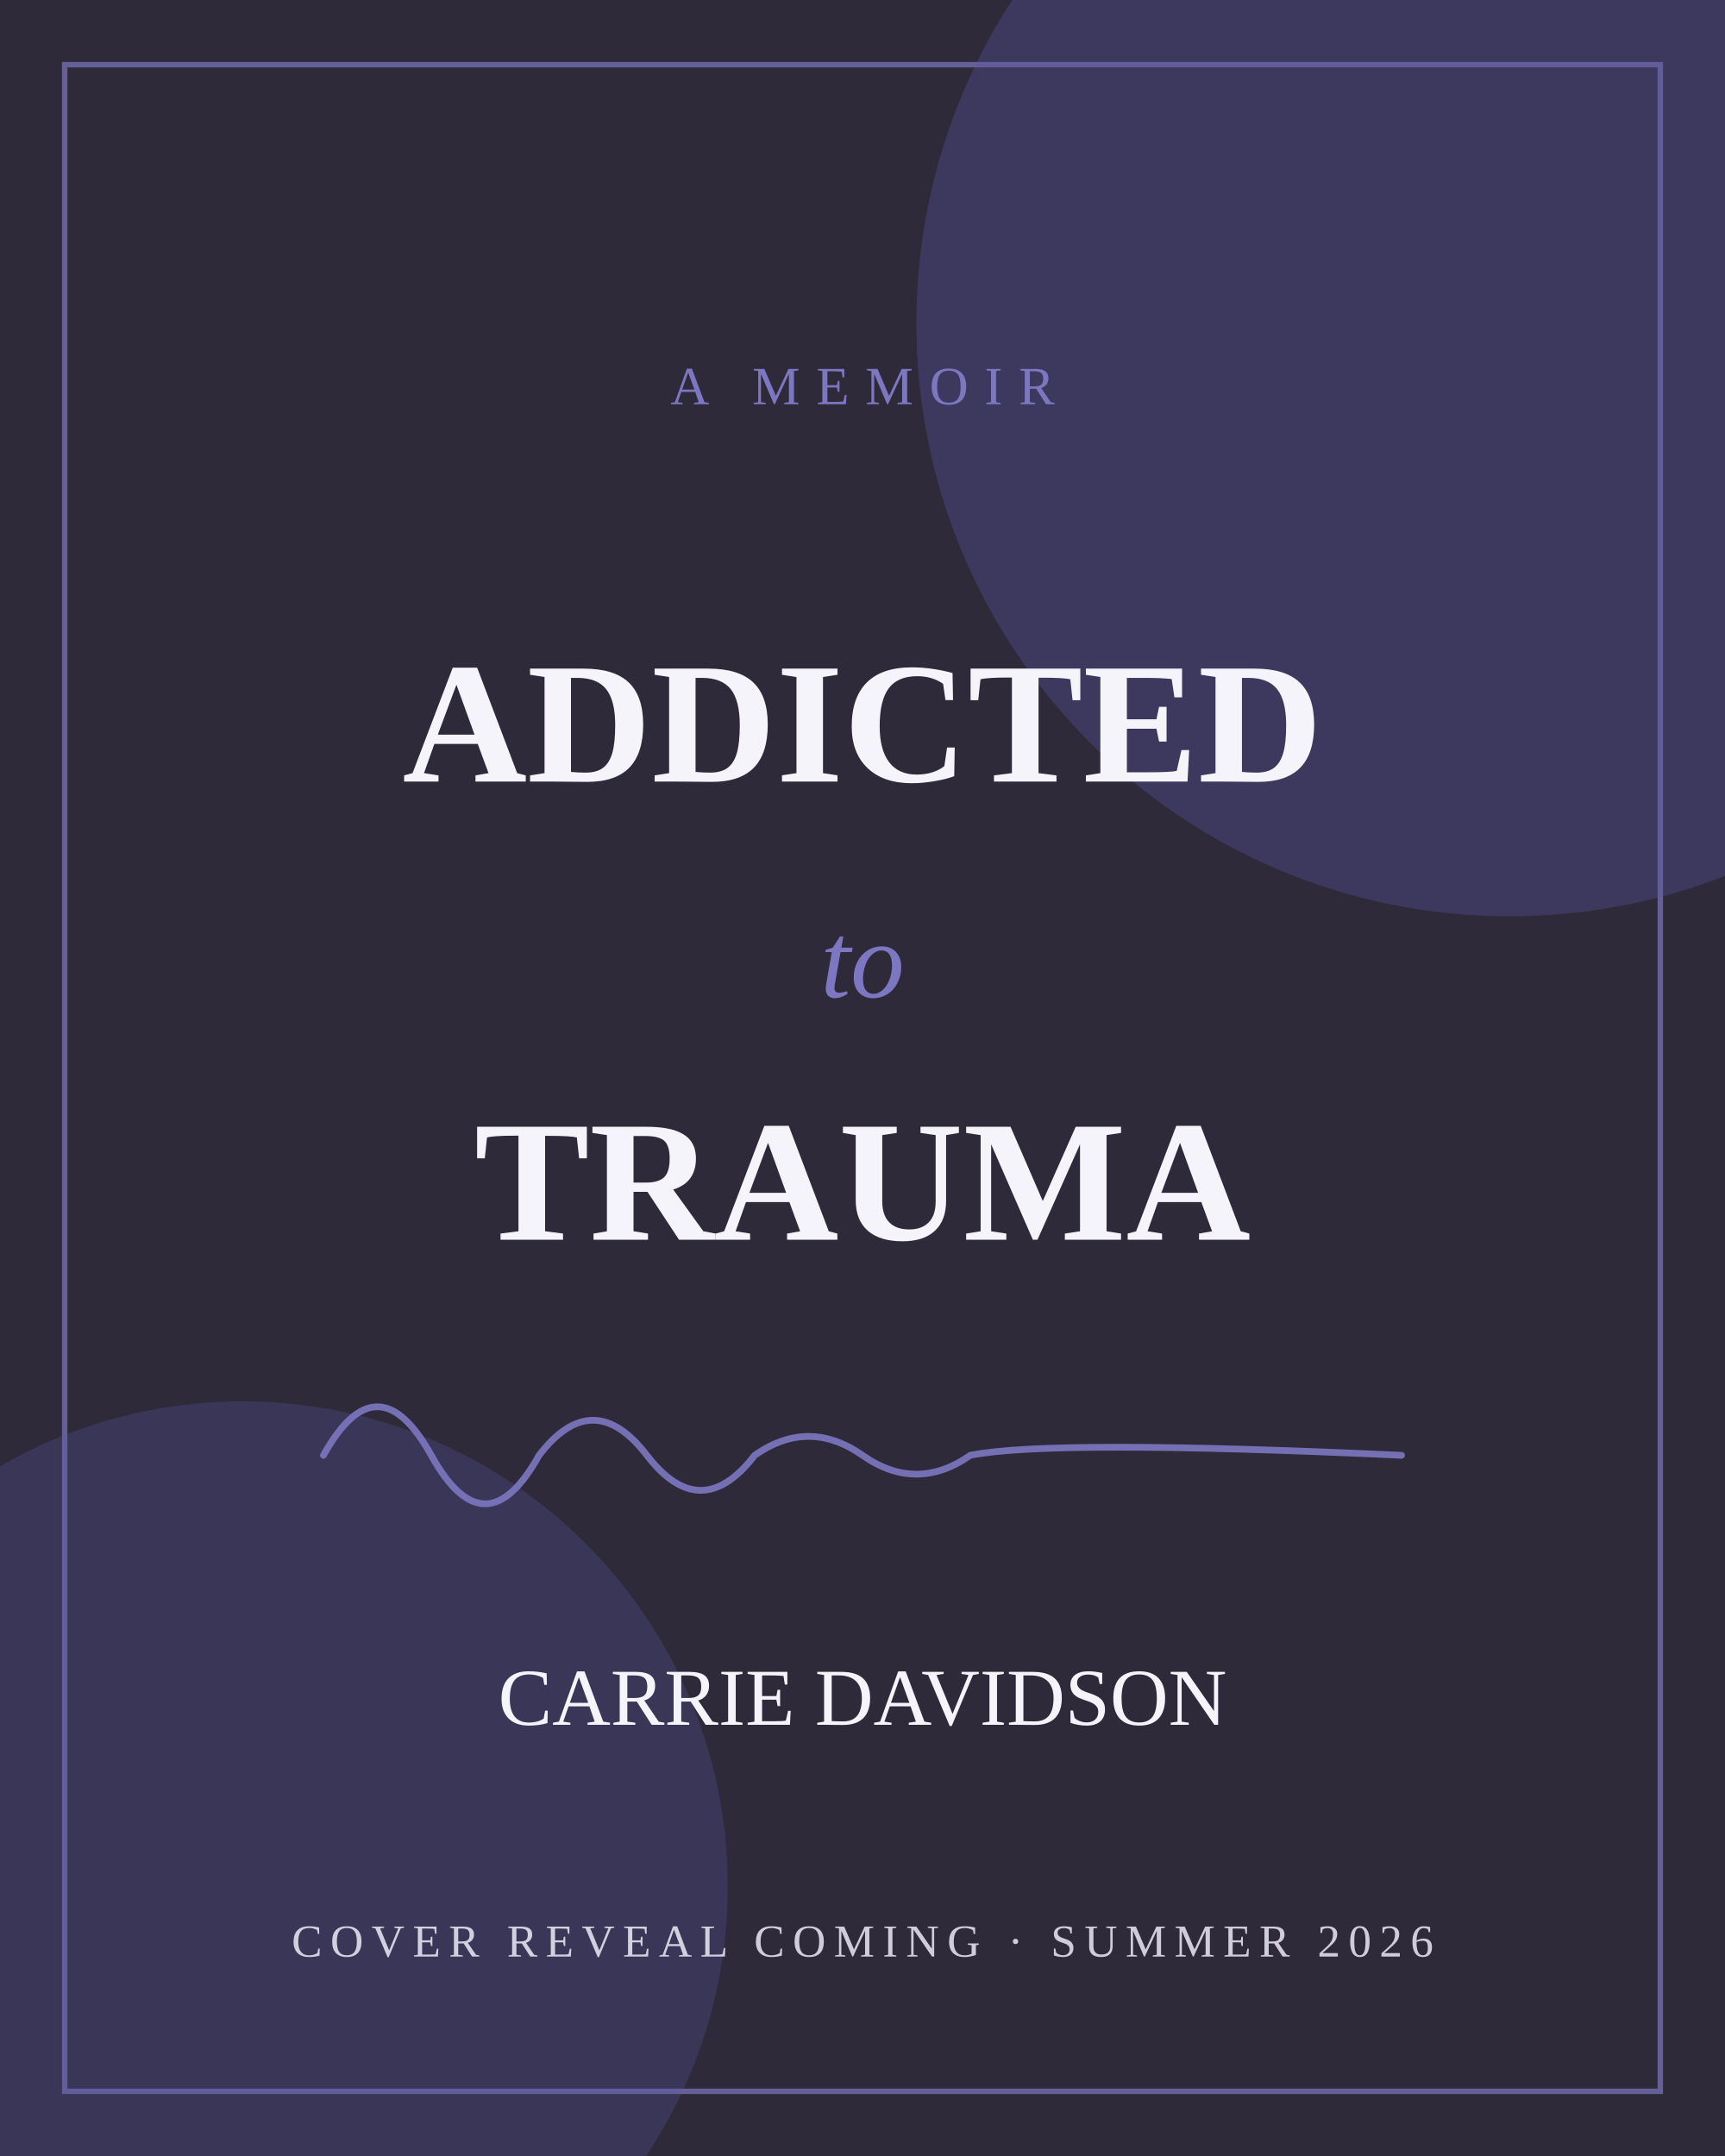
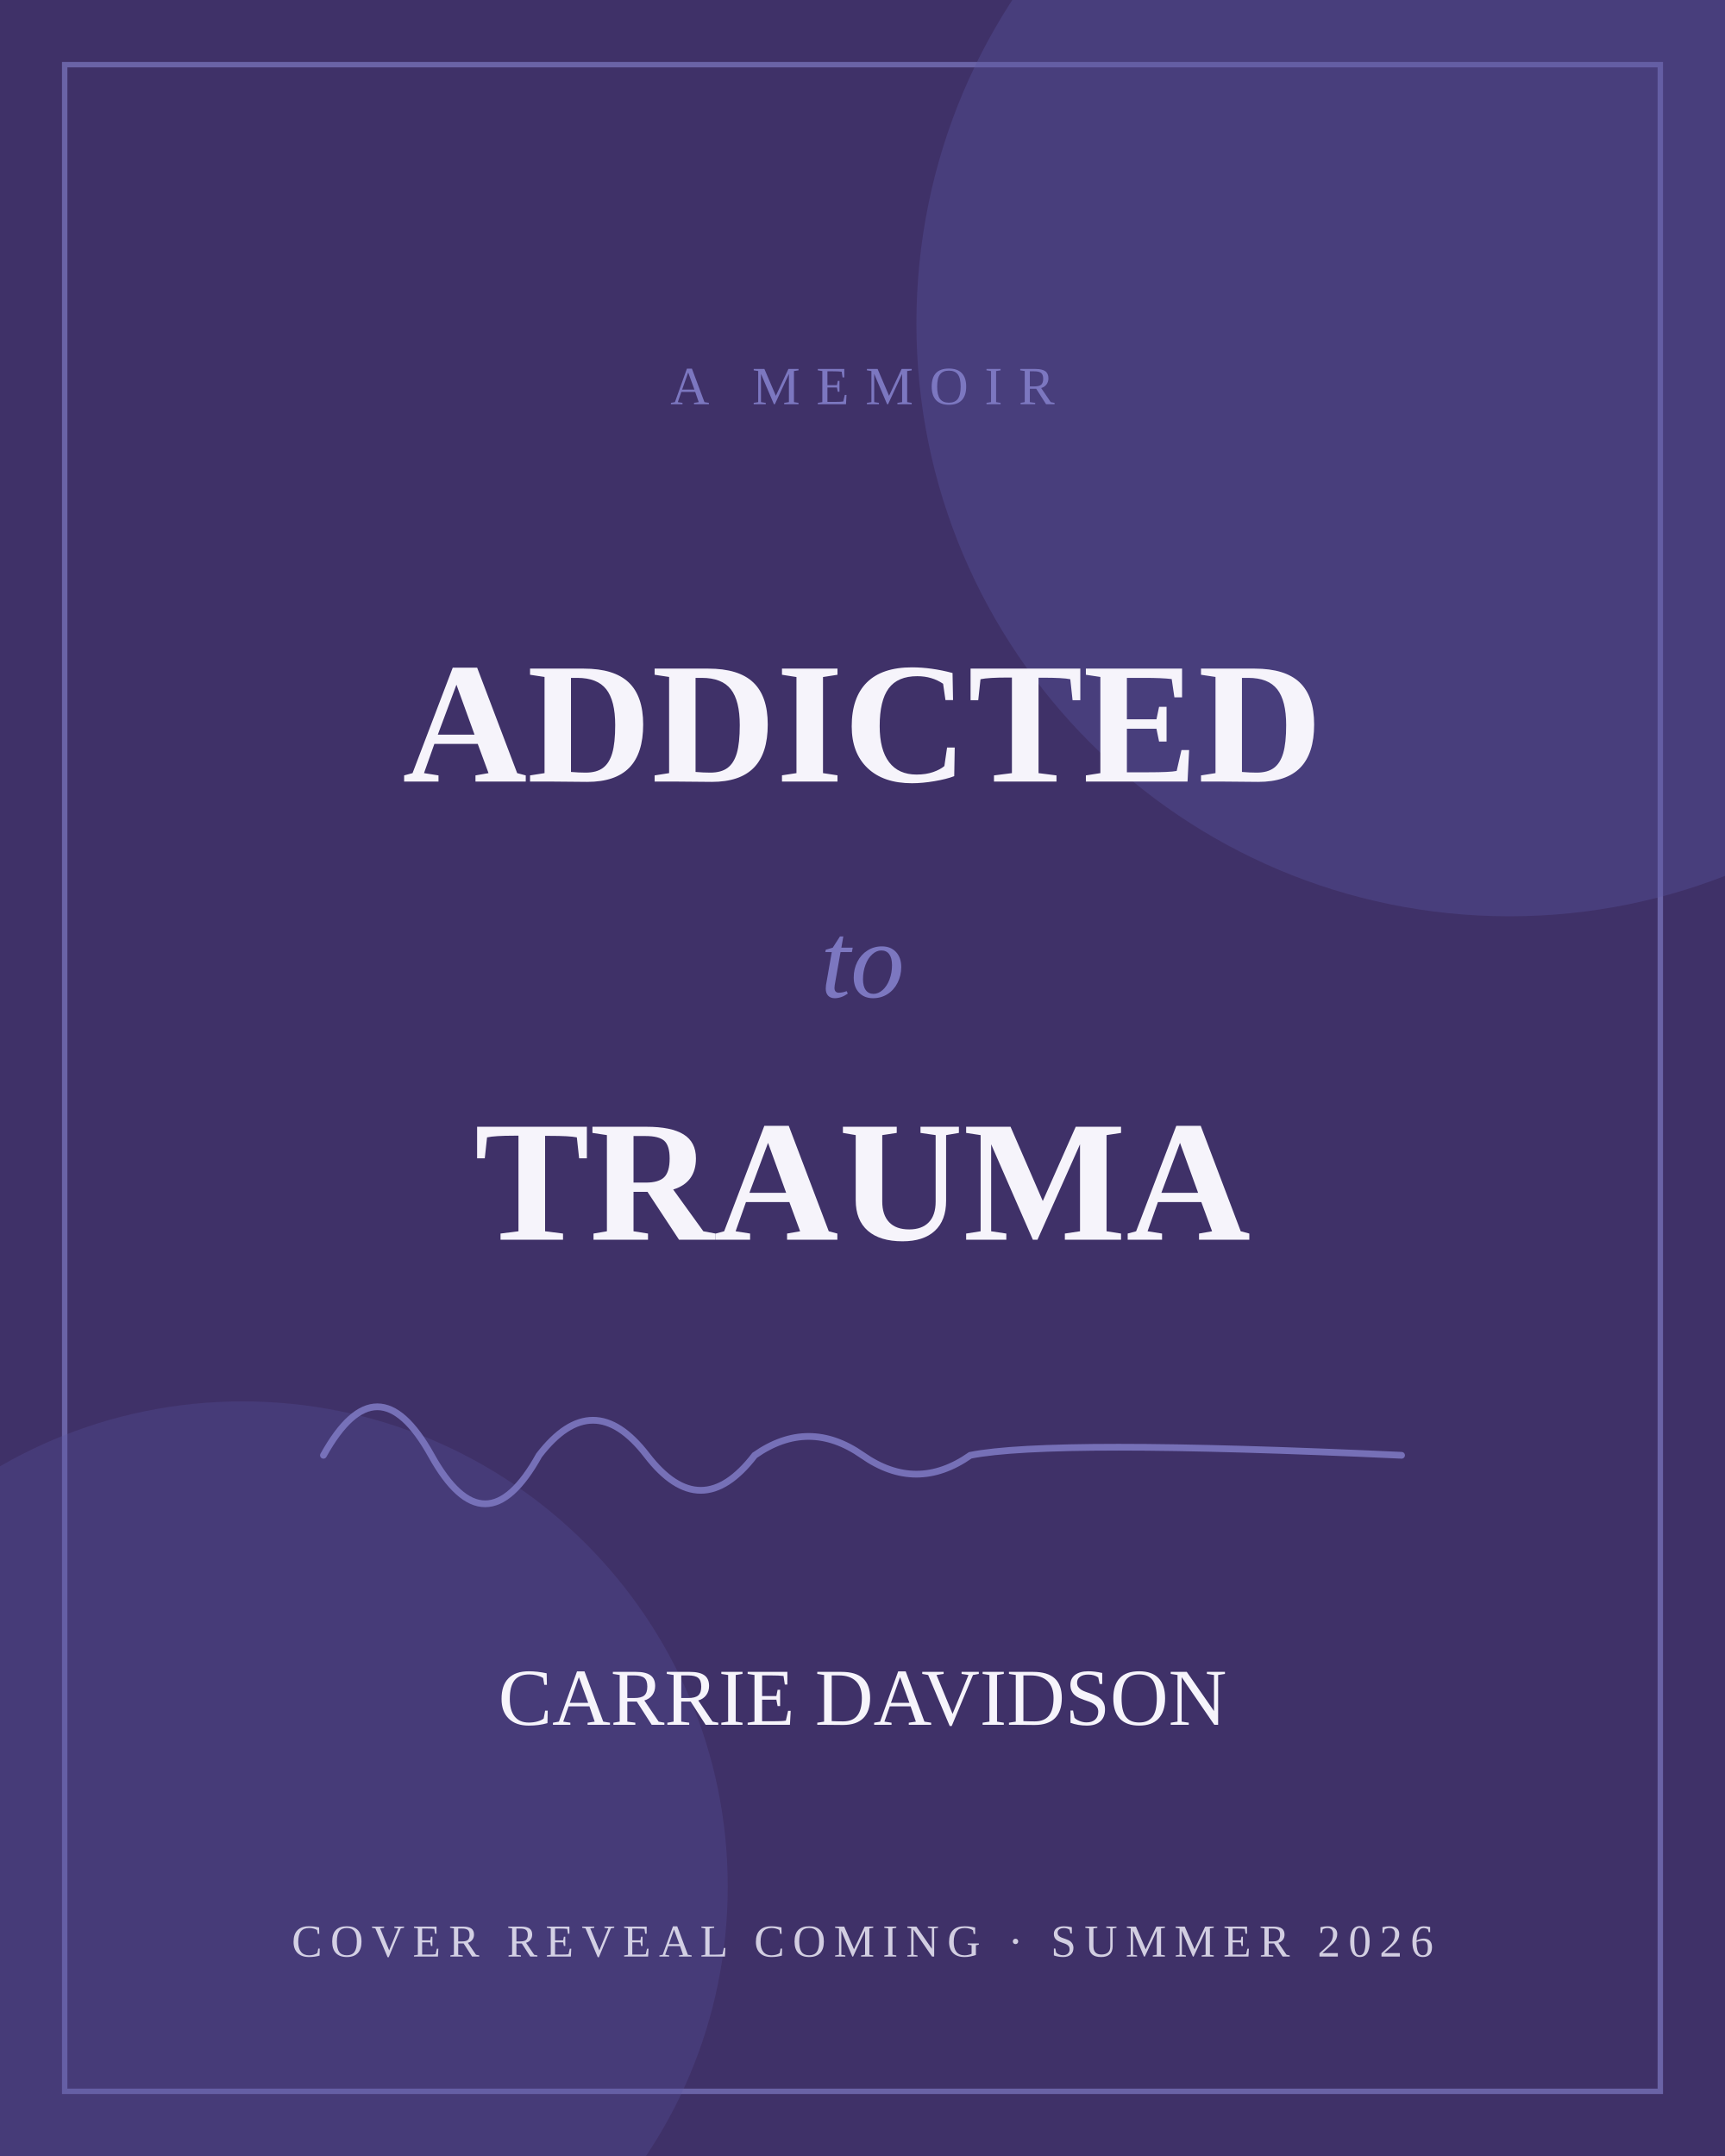
<svg xmlns="http://www.w3.org/2000/svg" width="640" height="800" viewBox="0 0 640 800" role="img" aria-label="Addicted to Trauma by Carrie Davidson, cover reveal coming soon">
-   <rect width="640" height="800" fill="#2E2A3A" />
+   <rect width="640" height="800" fill="#3F3168" />
  <rect x="24" y="24" width="592" height="752" fill="none" stroke="#7C77C0" stroke-width="2" opacity="0.7" />
  <circle cx="560" cy="120" r="220" fill="#5A55A0" opacity="0.35" />
  <circle cx="90" cy="700" r="180" fill="#5A55A0" opacity="0.28" />
  <text x="320" y="150" text-anchor="middle" font-family="Georgia, 'Times New Roman', serif" font-size="20" letter-spacing="6" fill="#7C77C0">A MEMOIR</text>
  <text x="320" y="290" text-anchor="middle" font-family="Georgia, 'Times New Roman', serif" font-size="64" font-weight="bold" fill="#F6F4FB">ADDICTED</text>
  <text x="320" y="370" text-anchor="middle" font-family="Georgia, 'Times New Roman', serif" font-size="40" font-style="italic" fill="#7C77C0">to</text>
  <text x="320" y="460" text-anchor="middle" font-family="Georgia, 'Times New Roman', serif" font-size="64" font-weight="bold" fill="#F6F4FB">TRAUMA</text>
  <path d="M120 540 q20 -36 40 0 q20 36 40 0 q20 -26 40 0 q20 26 40 0 q20 -14 40 0 q20 14 40 0 q30 -6 160 0" fill="none" stroke="#7C77C0" stroke-width="2.5" stroke-linecap="round" opacity="0.9" />
  <text x="320" y="640" text-anchor="middle" font-family="Georgia, 'Times New Roman', serif" font-size="30" fill="#F6F4FB">CARRIE DAVIDSON</text>
  <text x="320" y="726" text-anchor="middle" font-family="Georgia, 'Times New Roman', serif" font-size="17" letter-spacing="3" fill="#ECEAF7" opacity="0.85">COVER REVEAL COMING · SUMMER 2026</text>
</svg>
